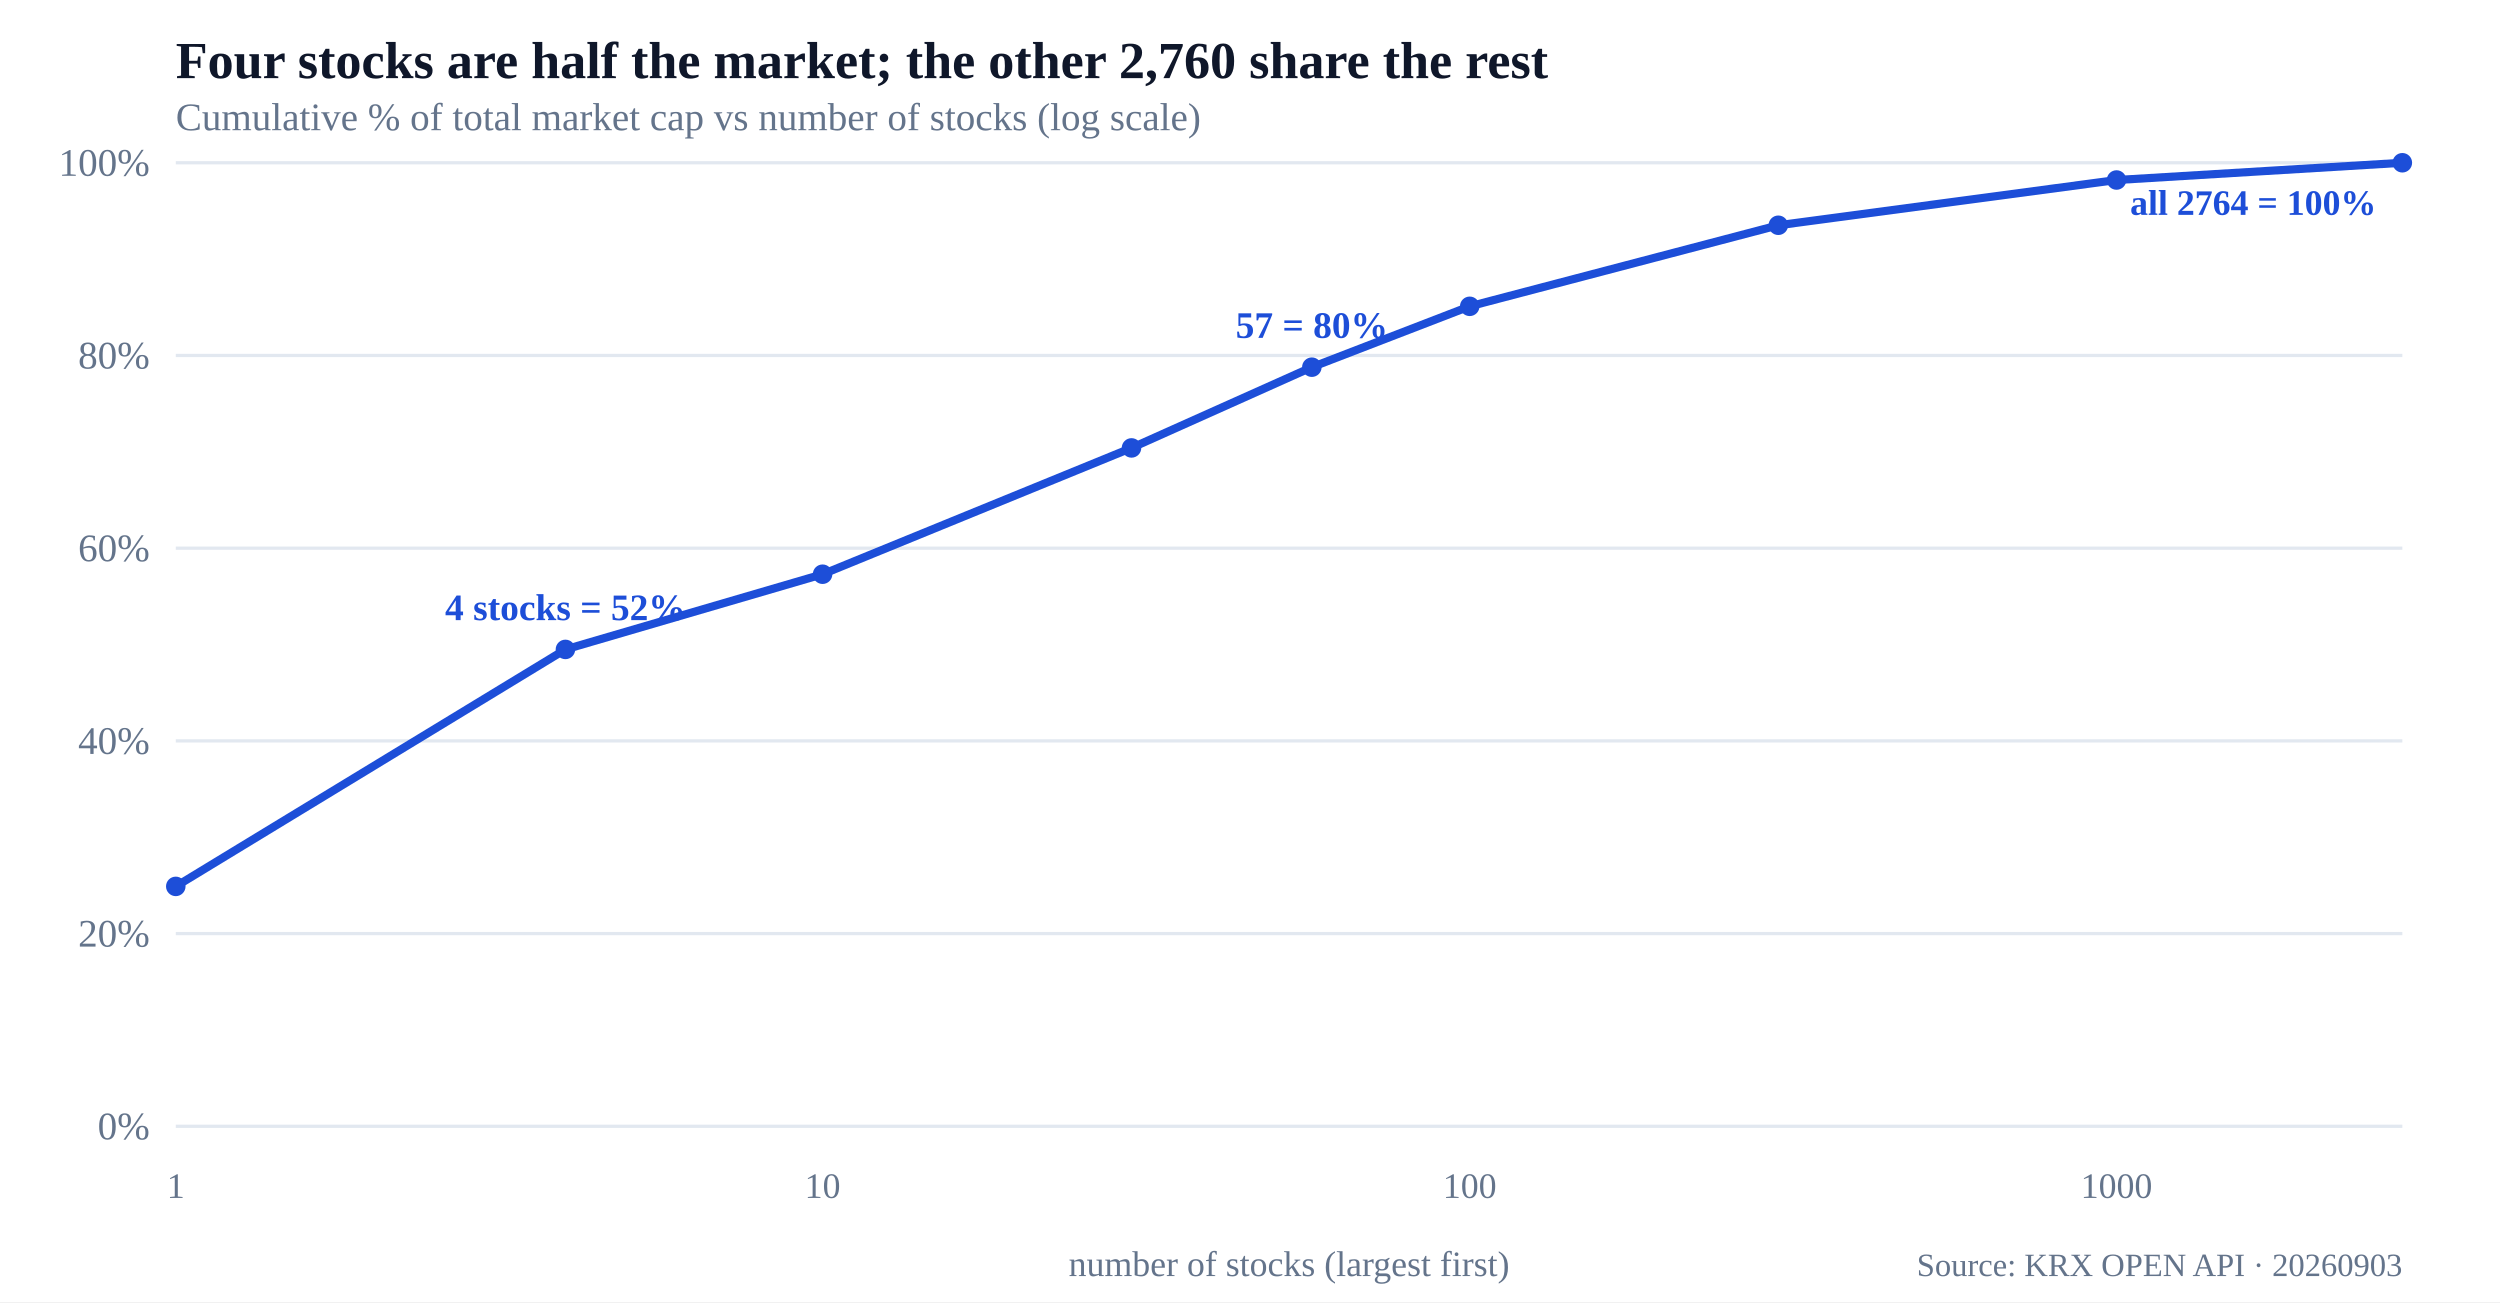
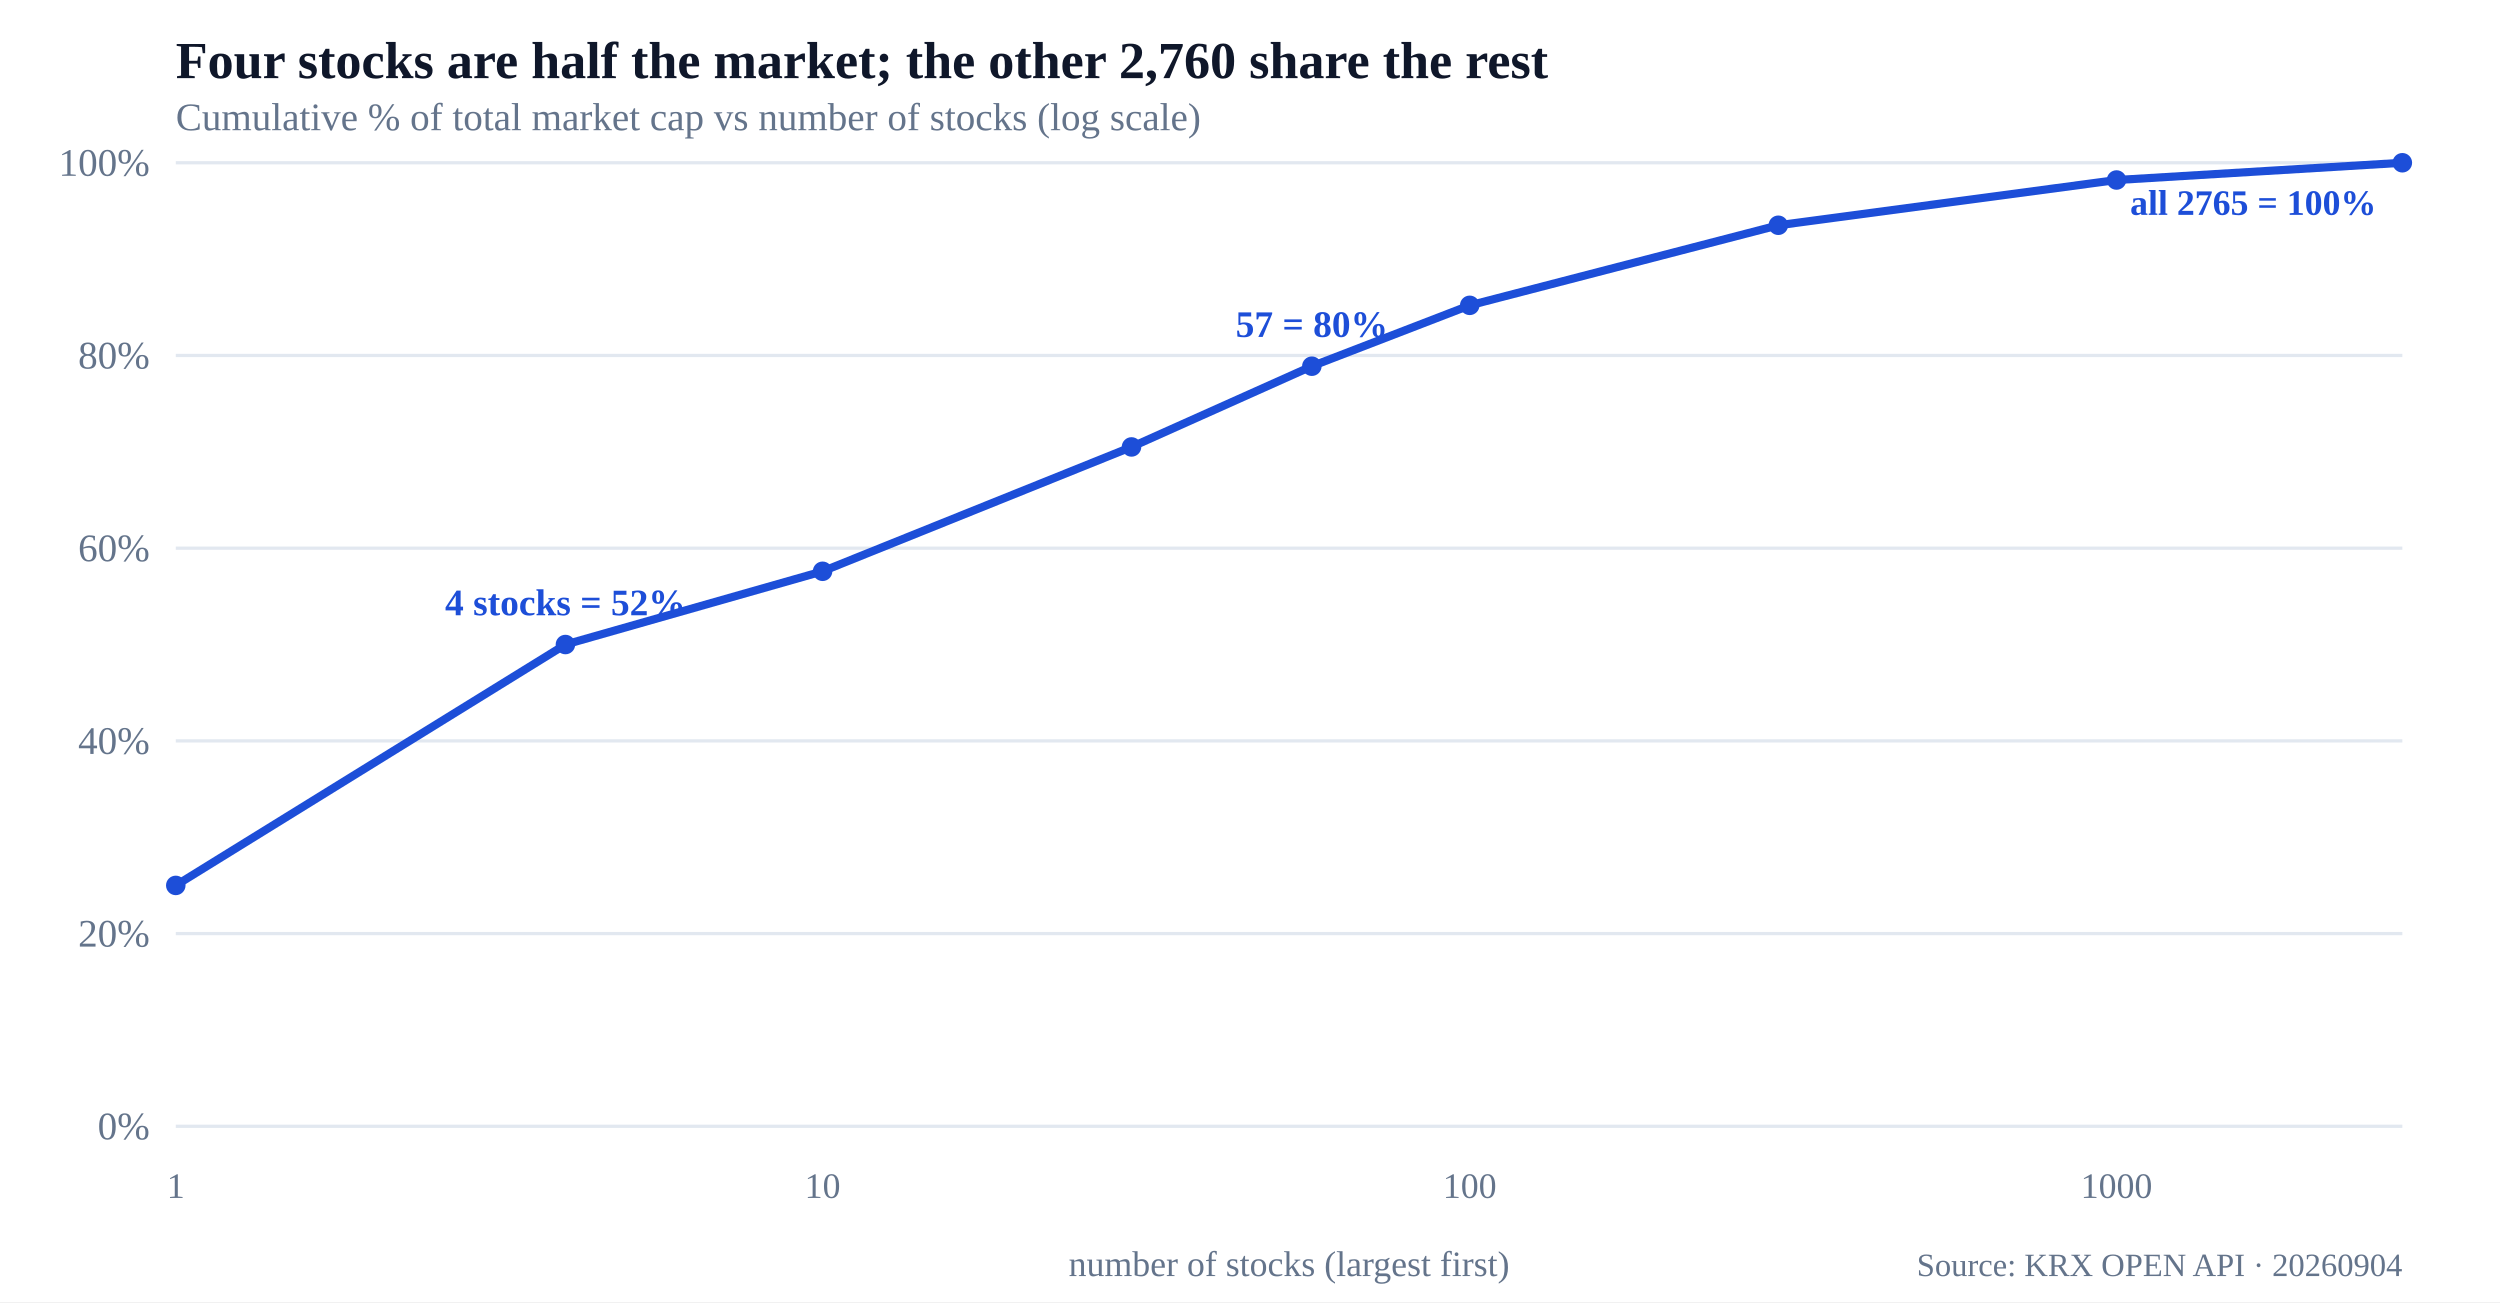
<svg xmlns="http://www.w3.org/2000/svg" viewBox="0 0 768 400" font-family="Georgia,'Times New Roman',serif" role="img" aria-label="Cumulative share of Korean market cap by number of stocks: 4 stocks are half, 57 are 80 percent">
  <rect width="768" height="400" fill="#ffffff" />
  <text x="54" y="24" font-size="16" font-weight="700" fill="#0f172a">Four stocks are half the market; the other 2,760 share the rest</text>
  <text x="54" y="40" font-size="12" fill="#64748b">Cumulative % of total market cap vs number of stocks (log scale)</text>
  <line x1="54" y1="346" x2="738" y2="346" stroke="#e2e8f0" />
  <text x="46" y="350" text-anchor="end" font-size="12" fill="#64748b">0%</text>
  <line x1="54" y1="286.8" x2="738" y2="286.8" stroke="#e2e8f0" />
  <text x="46" y="290.8" text-anchor="end" font-size="12" fill="#64748b">20%</text>
  <line x1="54" y1="227.6" x2="738" y2="227.6" stroke="#e2e8f0" />
  <text x="46" y="231.6" text-anchor="end" font-size="12" fill="#64748b">40%</text>
  <line x1="54" y1="168.4" x2="738" y2="168.4" stroke="#e2e8f0" />
  <text x="46" y="172.4" text-anchor="end" font-size="12" fill="#64748b">60%</text>
  <line x1="54" y1="109.2" x2="738" y2="109.2" stroke="#e2e8f0" />
  <text x="46" y="113.2" text-anchor="end" font-size="12" fill="#64748b">80%</text>
  <line x1="54" y1="50" x2="738" y2="50" stroke="#e2e8f0" />
  <text x="46" y="54" text-anchor="end" font-size="12" fill="#64748b">100%</text>
  <text x="54.0" y="368" text-anchor="middle" font-size="11" fill="#64748b">1</text>
  <text x="252.7" y="368" text-anchor="middle" font-size="11" fill="#64748b">10</text>
  <text x="451.5" y="368" text-anchor="middle" font-size="11" fill="#64748b">100</text>
  <text x="650.2" y="368" text-anchor="middle" font-size="11" fill="#64748b">1000</text>
-   <polyline points="54.0,272.3 173.7,199.5 252.7,176.4 347.6,137.6 403.0,112.8 451.5,94.1 546.3,69.2 650.2,55.3 738.0,50.0" fill="none" stroke="#1d4ed8" stroke-width="2.5" />
-   <circle cx="54.0" cy="272.3" r="3" fill="#1d4ed8" />
-   <circle cx="173.7" cy="199.5" r="3" fill="#1d4ed8" />
-   <text x="173.7" y="190.5" text-anchor="middle" font-size="11.5" font-weight="700" fill="#1d4ed8">4 stocks = 52%</text>
-   <circle cx="252.7" cy="176.4" r="3" fill="#1d4ed8" />
-   <circle cx="347.6" cy="137.6" r="3" fill="#1d4ed8" />
-   <circle cx="403.0" cy="112.8" r="3" fill="#1d4ed8" />
-   <text x="403.0" y="103.8" text-anchor="middle" font-size="11.5" font-weight="700" fill="#1d4ed8">57 = 80%</text>
-   <circle cx="451.5" cy="94.1" r="3" fill="#1d4ed8" />
+   <polyline points="54.0,272.0 173.7,198.0 252.7,175.5 347.6,137.3 403.0,112.5 451.5,93.8 546.3,69.2 650.2,55.3 738.0,50.0" fill="none" stroke="#1d4ed8" stroke-width="2.5" />
+   <circle cx="54.0" cy="272.0" r="3" fill="#1d4ed8" />
+   <circle cx="173.7" cy="198.0" r="3" fill="#1d4ed8" />
+   <text x="173.7" y="189.0" text-anchor="middle" font-size="11.5" font-weight="700" fill="#1d4ed8">4 stocks = 52%</text>
+   <circle cx="252.7" cy="175.5" r="3" fill="#1d4ed8" />
+   <circle cx="347.6" cy="137.3" r="3" fill="#1d4ed8" />
+   <circle cx="403.0" cy="112.5" r="3" fill="#1d4ed8" />
+   <text x="403.0" y="103.5" text-anchor="middle" font-size="11.5" font-weight="700" fill="#1d4ed8">57 = 80%</text>
+   <circle cx="451.5" cy="93.8" r="3" fill="#1d4ed8" />
  <circle cx="546.3" cy="69.2" r="3" fill="#1d4ed8" />
  <circle cx="650.2" cy="55.3" r="3" fill="#1d4ed8" />
  <circle cx="738.0" cy="50.0" r="3" fill="#1d4ed8" />
-   <text x="730.0" y="66.0" text-anchor="end" font-size="11" font-weight="700" fill="#1d4ed8">all 2764 = 100%</text>
+   <text x="730.0" y="66.0" text-anchor="end" font-size="11" font-weight="700" fill="#1d4ed8">all 2765 = 100%</text>
  <text x="396" y="392" text-anchor="middle" font-size="11" fill="#64748b">number of stocks (largest first)</text>
-   <text x="738" y="392" text-anchor="end" font-size="10" fill="#64748b">Source: KRX OPEN API · 20260903</text>
+   <text x="738" y="392" text-anchor="end" font-size="10" fill="#64748b">Source: KRX OPEN API · 20260904</text>
</svg>
